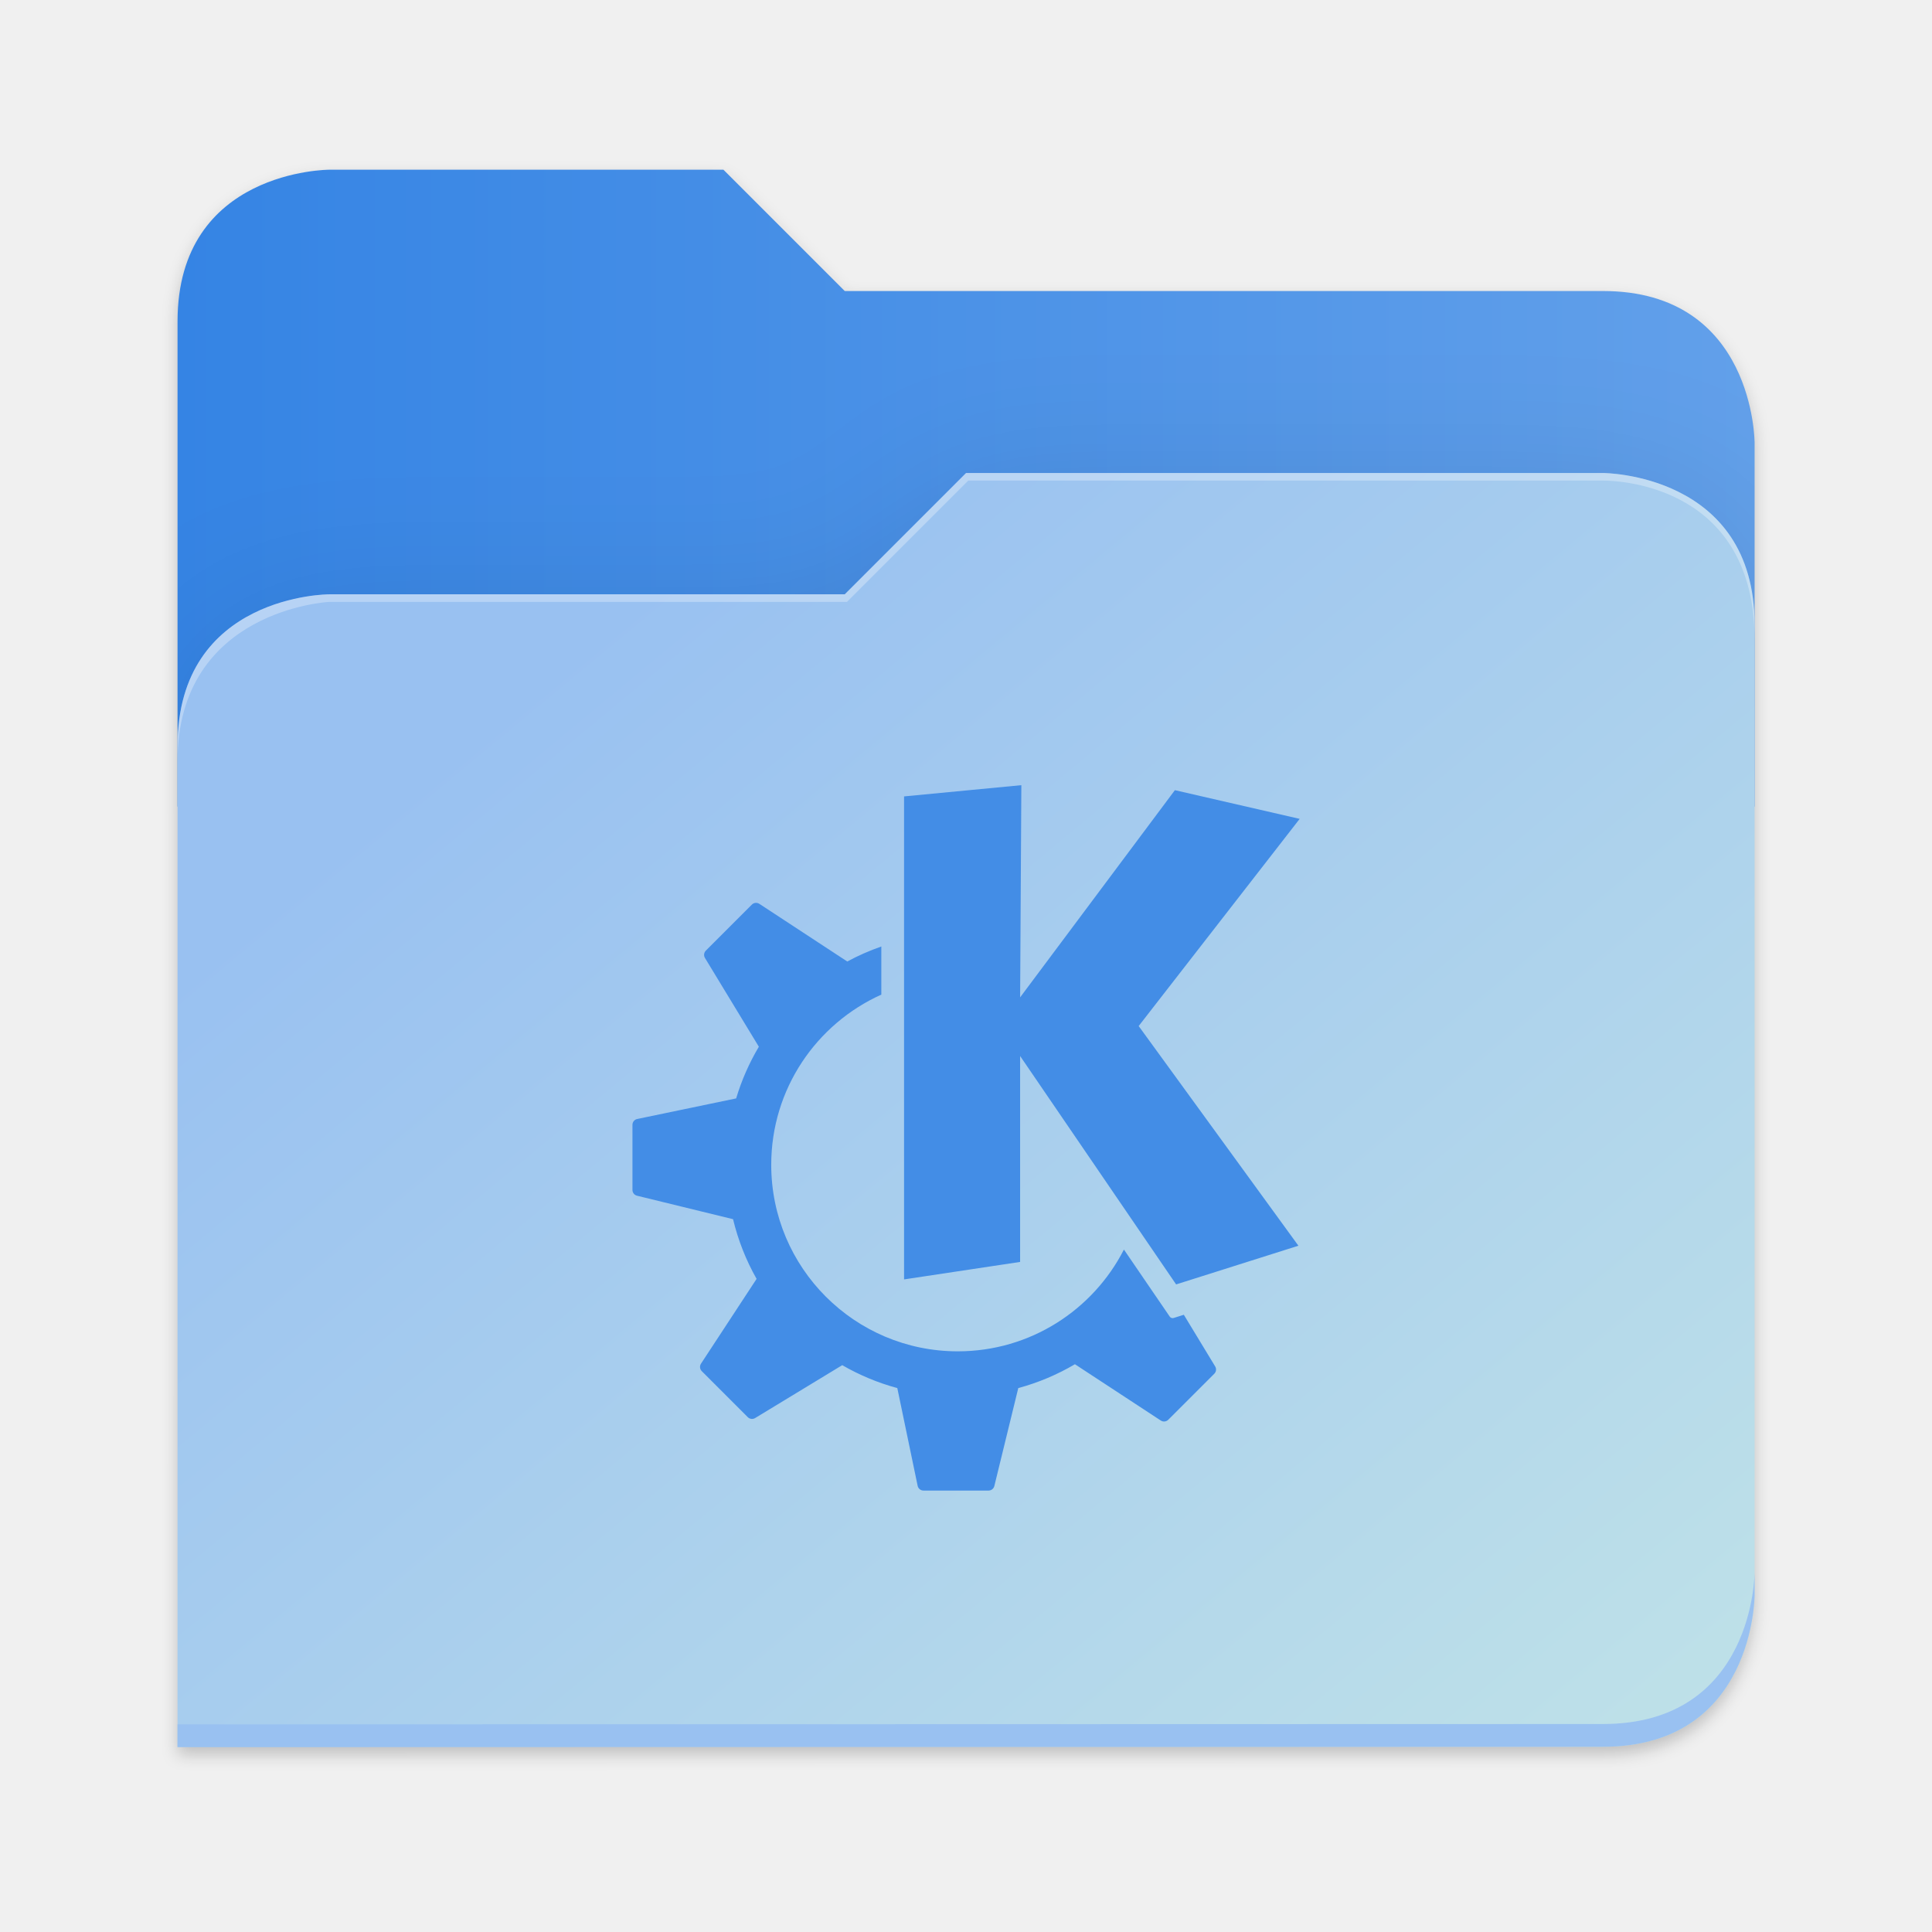
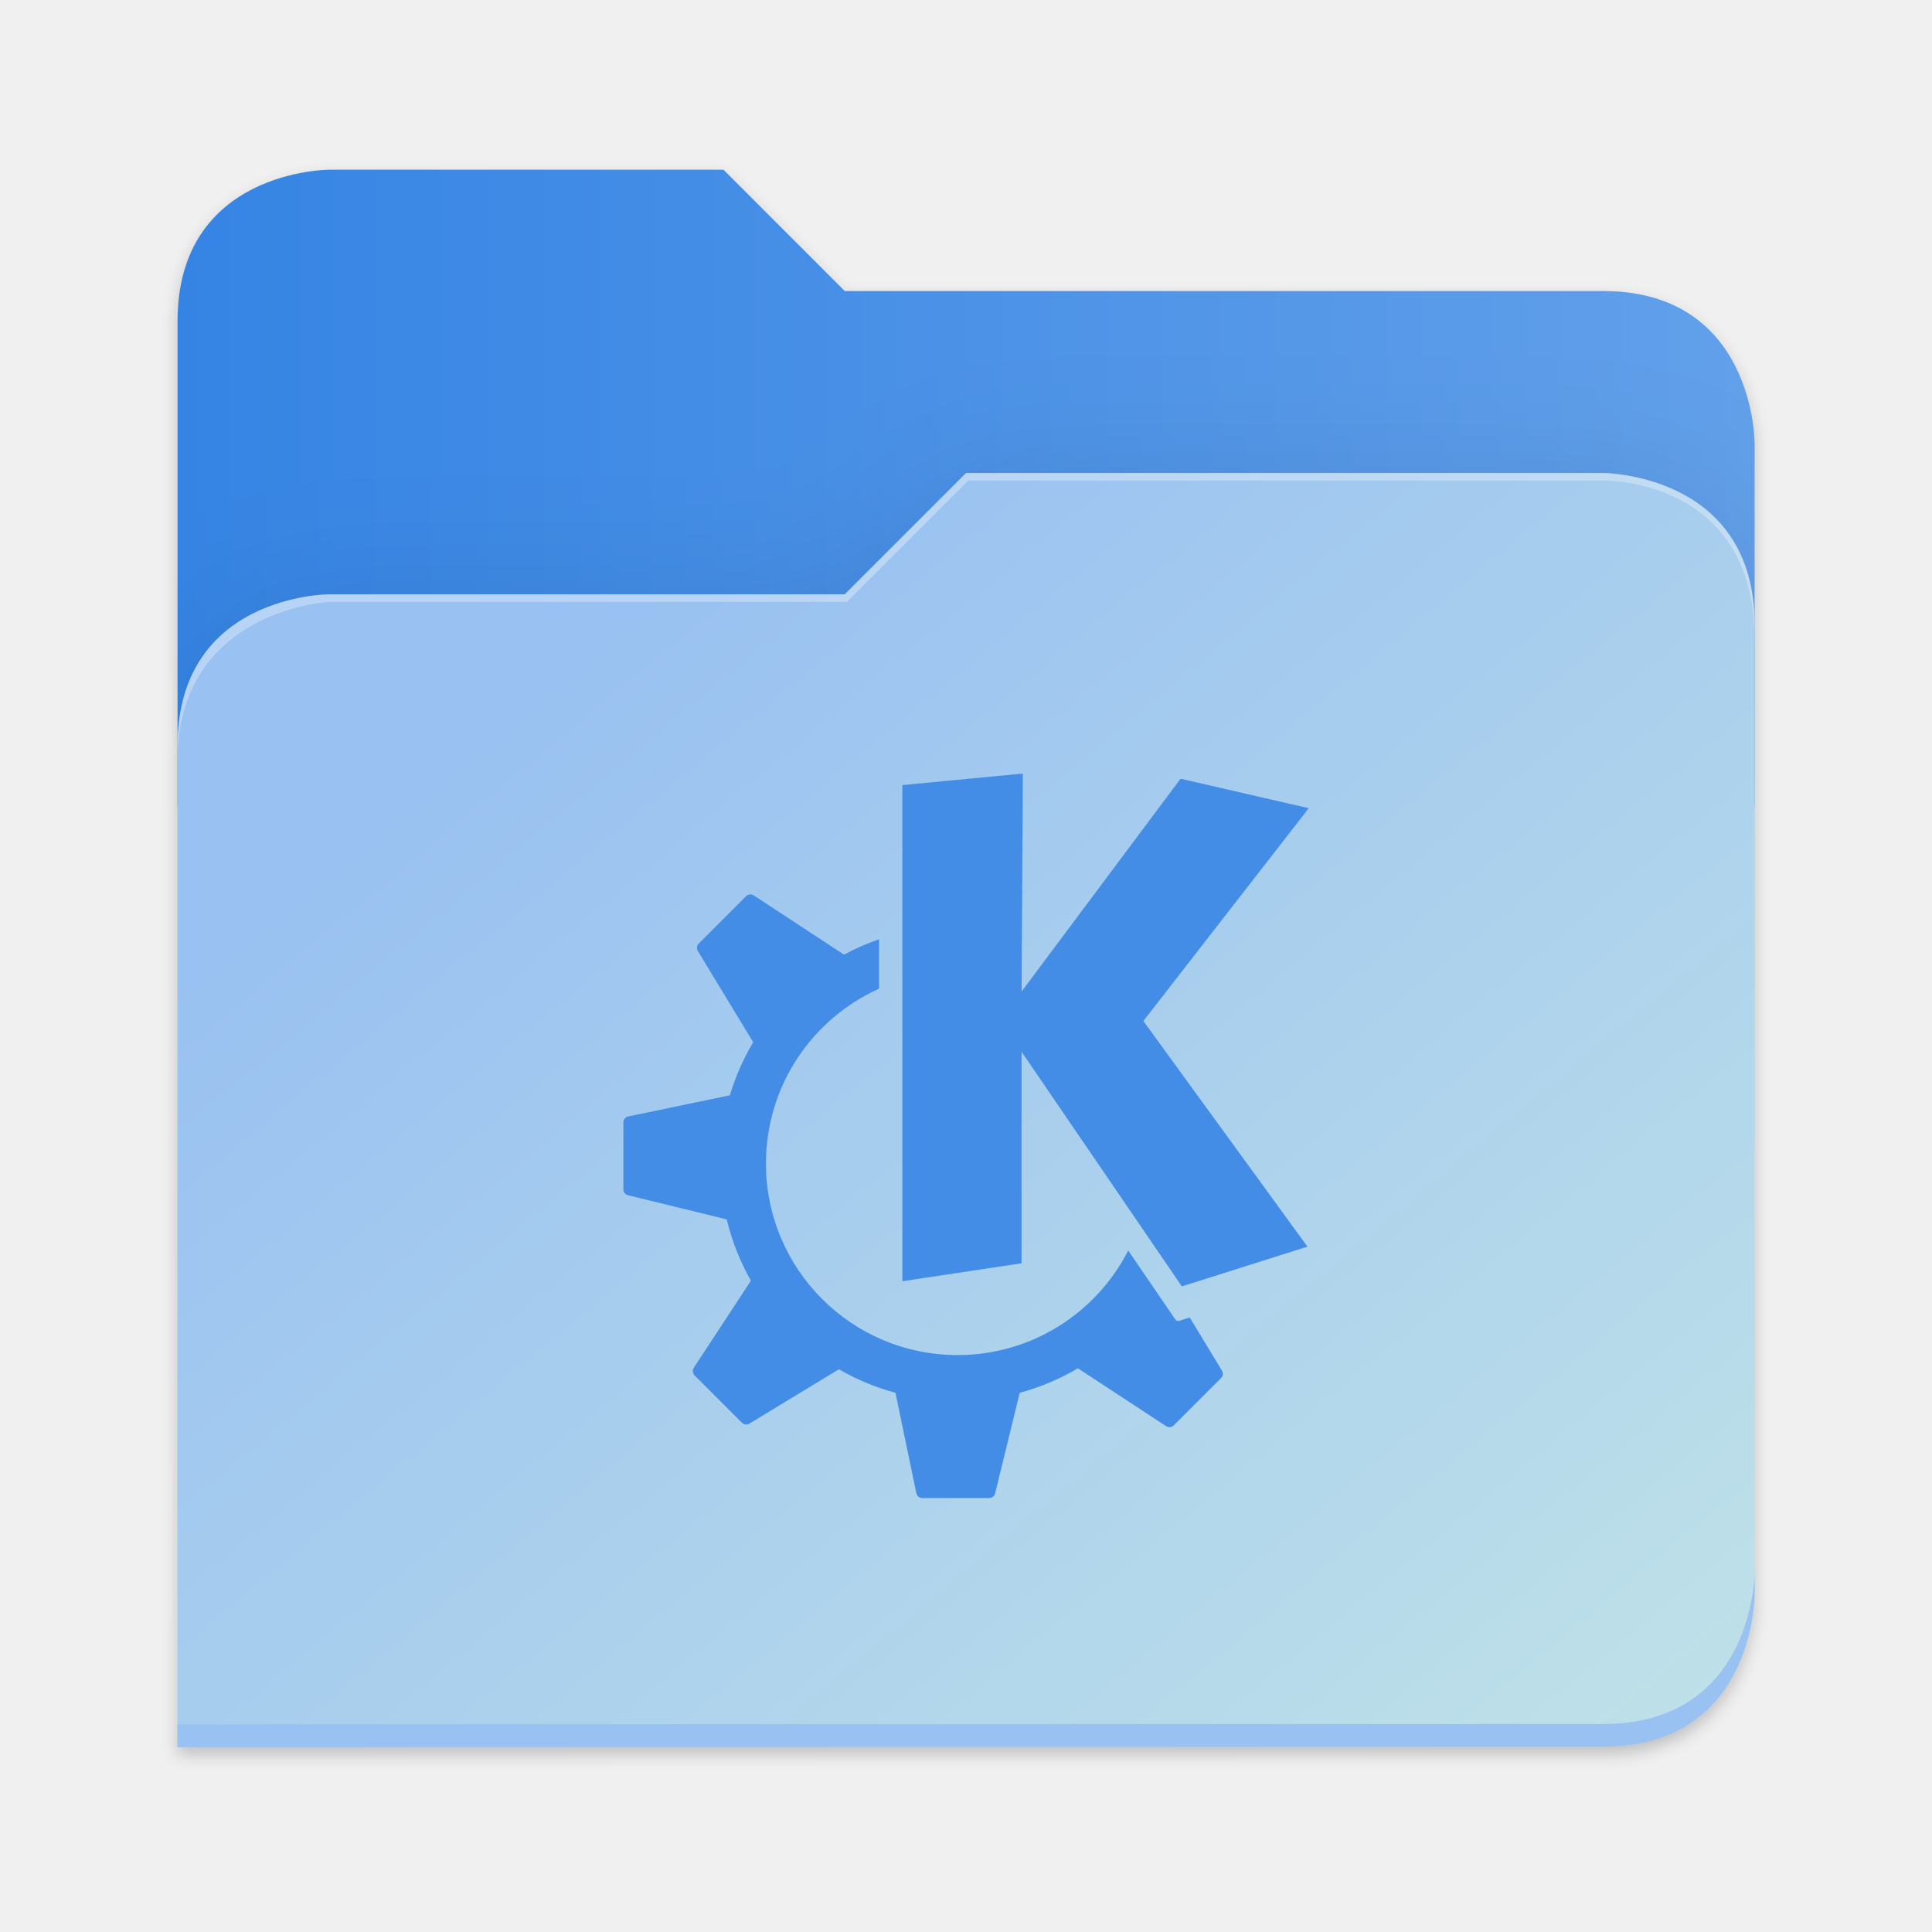
- <svg xmlns="http://www.w3.org/2000/svg" xmlns:xlink="http://www.w3.org/1999/xlink" height="128" viewBox="0 0 128 128" width="128" version="1.1" id="svg5248" xml:space="preserve">
+ <svg xmlns="http://www.w3.org/2000/svg" xmlns:xlink="http://www.w3.org/1999/xlink" height="128" viewBox="0 0 128 128" width="128" version="1.1" id="svg5248">
  <defs id="defs5252">
    <filter style="color-interpolation-filters:sRGB" id="filter1302" x="-0.012" width="1.024" y="-0.012" height="1.024">
      <feGaussianBlur stdDeviation="2.08" id="feGaussianBlur1304" />
    </filter>
    <linearGradient id="bg-gradient-2">
      <stop style="stop-color:#3584e4;stop-opacity:1" offset="0" id="stop13402" />
      <stop style="stop-color:#62a0ea;stop-opacity:1" offset="1" id="stop13404" />
    </linearGradient>
    <clipPath clipPathUnits="userSpaceOnUse" id="clipPath1509">
      <path id="path1511" d="M 192,-164 H 88 c 0,0 -40,0 -40,40 V 4 h 416 v -96 c 0,0 0,-40 -40,-40 H 224 Z" style="display:inline;opacity:1;vector-effect:none;fill:#c9b8a7;fill-opacity:1;stroke:none;stroke-width:26.067;stroke-linecap:butt;stroke-linejoin:miter;stroke-miterlimit:4;stroke-dasharray:none;stroke-dashoffset:0;stroke-opacity:1;marker:none;marker-start:none;marker-mid:none;marker-end:none;paint-order:normal;enable-background:new" />
    </clipPath>
    <filter style="color-interpolation-filters:sRGB" id="filter1529" x="-0.108" width="1.217" y="-0.134" height="1.269">
      <feGaussianBlur stdDeviation="18.8" id="feGaussianBlur1531" />
    </filter>
    <linearGradient id="linearGradient888">
      <stop style="stop-color:#99c1f1;stop-opacity:1" offset="0" id="stop884" />
      <stop style="stop-color:#c3e5e7;stop-opacity:1" offset="1" id="stop886" />
    </linearGradient>
-     <linearGradient xlink:href="#bg-gradient-2" id="linearGradient5836" gradientUnits="userSpaceOnUse" x1="64" y1="756" x2="480" y2="756" />
-     <linearGradient xlink:href="#linearGradient888" id="linearGradient5838" gradientUnits="userSpaceOnUse" x1="152.898" y1="-38.797" x2="447.309" y2="316" />
+     <linearGradient xlink:href="#bg-gradient-2" id="linearGradient5836" gradientUnits="userSpaceOnUse" x1="64" y1="756" x2="480" y2="756" gradientTransform="matrix(0.2511615,0,0,0.2511615,-4.311514,-157.5362)" />
+     <linearGradient xlink:href="#linearGradient888" id="linearGradient5838" gradientUnits="userSpaceOnUse" x1="152.898" y1="-38.797" x2="447.309" y2="316" gradientTransform="matrix(0.2511615,0,0,0.2511615,-0.2929295,52.43479)" />
  </defs>
  <linearGradient id="a" gradientUnits="userSpaceOnUse" x1="12" x2="116" y1="64" y2="64">
    <stop offset="0" stop-color="#3d3846" id="stop5214" />
    <stop offset="0.05" stop-color="#77767b" id="stop5216" />
    <stop offset="0.1" stop-color="#5e5c64" id="stop5218" />
    <stop offset="0.9" stop-color="#504e56" id="stop5220" />
    <stop offset="0.95" stop-color="#77767b" id="stop5222" />
    <stop offset="1" stop-color="#3d3846" id="stop5224" />
  </linearGradient>
  <linearGradient id="b" gradientUnits="userSpaceOnUse" x1="12" x2="112.041" y1="60" y2="80.988">
    <stop offset="0" stop-color="#77767b" id="stop5227" />
    <stop offset="0.384" stop-color="#9a9996" id="stop5229" />
    <stop offset="0.721" stop-color="#77767b" id="stop5231" />
    <stop offset="1" stop-color="#68666f" id="stop5233" />
  </linearGradient>
-   <g transform="matrix(0.2511615,0,0,0.2511615,-0.2929295,52.43479)" id="g5798" style="fill:#c9b8a7;fill-opacity:1;stroke:#a08f7f;stroke-opacity:1">
-     <path id="path5786" d="m 88,-162 c 0,0 -40,0 -40,40 L 47.965,6 h 0.033 L 47.965,254.094 424,254 c 40,0 40,-40 40,-40 V 6 -42 -90 c 0,0 0,-40 -40,-40 H 224 l -32,-32 z" style="display:inline;opacity:0.2;fill:#000000;fill-opacity:1;stroke:none;stroke-width:26.067;stroke-linecap:butt;stroke-linejoin:miter;stroke-miterlimit:4;stroke-dasharray:none;stroke-dashoffset:0;stroke-opacity:1;marker:none;marker-start:none;marker-mid:none;marker-end:none;paint-order:normal;filter:url(#filter1302);enable-background:new" />
-     <path style="display:inline;opacity:1;fill:url(#linearGradient5836);fill-opacity:1;stroke:none;stroke-width:26.067;stroke-linecap:butt;stroke-linejoin:miter;stroke-miterlimit:4;stroke-dasharray:none;stroke-dashoffset:0;stroke-opacity:1;marker:none;marker-start:none;marker-mid:none;marker-end:none;paint-order:normal;enable-background:new" d="M 208,672 H 104 c 0,0 -40,0 -40,40 v 128 h 416 v -96 c 0,0 0,-40 -40,-40 H 240 Z" transform="translate(-16,-836)" id="path5788" />
-     <path id="path5790" d="m 256,-80 -32,32 H 88 c 0,0 -40,0 -40,40 v 264 h 376 c 40,0 40,-40 40,-40 V -40 c 0,-40 -40,-40 -40,-40 z" style="display:inline;opacity:0.1;fill:#000000;fill-opacity:1;stroke:none;stroke-width:26.067;stroke-linecap:butt;stroke-linejoin:miter;stroke-miterlimit:4;stroke-dasharray:none;stroke-dashoffset:0;stroke-opacity:1;marker:none;marker-start:none;marker-mid:none;marker-end:none;paint-order:normal;filter:url(#filter1529);enable-background:new" clip-path="url(#clipPath1509)" />
-     <path style="display:inline;opacity:1;fill:url(#linearGradient5838);fill-opacity:1;stroke:none;stroke-width:26.067;stroke-linecap:butt;stroke-linejoin:miter;stroke-miterlimit:4;stroke-dasharray:none;stroke-dashoffset:0;stroke-opacity:1;marker:none;marker-start:none;marker-mid:none;marker-end:none;paint-order:normal;enable-background:new" d="m 256,-84 -32,32 H 88 c 0,0 -40,0 -40,40 v 264 h 376 c 40,0 40,-40 40,-40 V -44 c 0,-40 -40,-40 -40,-40 z" id="path5792" />
-     <path style="font-variation-settings:normal;display:inline;opacity:1;fill:#99c1f1;fill-opacity:1;stroke:none;stroke-width:26.067;stroke-linecap:butt;stroke-linejoin:miter;stroke-miterlimit:4;stroke-dasharray:none;stroke-dashoffset:0;stroke-opacity:1;marker:none;marker-start:none;marker-mid:none;marker-end:none;paint-order:normal;enable-background:new;stop-color:#000000;stop-opacity:1" d="m 480,1042 c 0,0 0,40 -40,40 l -375.998,0.094 -0.004,6 L 440,1088 c 40,0 40,-40 40,-40 z" transform="translate(-16,-836)" id="path5794" />
-     <path style="display:inline;opacity:0.3;fill:#ffffff;fill-opacity:1;stroke:none;stroke-width:26.067;stroke-linecap:butt;stroke-linejoin:miter;stroke-miterlimit:4;stroke-dasharray:none;stroke-dashoffset:0;stroke-opacity:1;marker:none;marker-start:none;marker-mid:none;marker-end:none;paint-order:normal;enable-background:new" d="m 272,752 -32,32 H 104 c 0,0 -40,0 -40,40 v 4 c 0,-40 40,-42 40,-42 h 136.591 l 32,-32 H 440 c 5.38,0 40,2 40,42 v -4 c 0,-40 -40,-40 -40,-40 z" id="path5796" transform="translate(-16,-836)" />
-   </g>
-   <g id="g2247" transform="matrix(0.0548493,0,0,0.0548493,156.3707,111.4518)" style="fill:#438de6;fill-opacity:1">
-     <path d="m 67.667,52.02 -7.771,0.744 v 32 l 7.689,-1.158 V 69.963 L 77.921,85.096 86.023,82.532 75.44,67.978 86.107,54.252 77.839,52.351 67.586,66.077 Z M 50.051,59.818 c -0.088,0.009 -0.173,0.048 -0.238,0.114 l -3.05,3.05 c -0.128,0.129 -0.152,0.328 -0.058,0.484 l 3.571,5.882 c -0.633,1.065 -1.141,2.213 -1.504,3.424 l -6.556,1.364 c -0.182,0.038 -0.314,0.199 -0.314,0.387 v 4.313 c 0,0.182 0.125,0.34 0.301,0.383 l 6.363,1.555 c 0.339,1.403 0.865,2.732 1.56,3.955 l -3.683,5.617 c -0.103,0.157 -0.081,0.364 0.051,0.496 l 3.049,3.05 c 0.128,0.128 0.328,0.153 0.485,0.059 l 5.772,-3.505 c 1.134,0.654 2.356,1.169 3.649,1.518 l 1.347,6.475 c 0.038,0.184 0.2,0.314 0.386,0.314 h 4.313 c 0.181,0 0.34,-0.124 0.383,-0.302 l 1.586,-6.488 c 1.332,-0.359 2.592,-0.895 3.753,-1.579 l 5.688,3.729 c 0.156,0.103 0.363,0.082 0.496,-0.051 l 3.05,-3.049 c 0.129,-0.129 0.152,-0.328 0.057,-0.484 l -2.076,-3.422 -0.672,0.212 c -0.098,0.031 -0.205,-0.005 -0.262,-0.091 0,0 -1.324,-1.939 -3.035,-4.442 -2.045,4.002 -6.205,6.743 -11.009,6.743 -6.825,0 -12.358,-5.533 -12.358,-12.359 0,-5.021 2.995,-9.339 7.294,-11.274 v -3.188 c -0.782,0.274 -1.539,0.604 -2.257,0.995 -5.26e-4,-4.88e-4 -10e-4,-0.002 -0.003,-0.004 l -5.822,-3.818 c -0.078,-0.051 -0.169,-0.072 -0.257,-0.063 z" id="path1" style="stroke-width:0.974;fill:#438de6;fill-opacity:1" transform="matrix(18.23177,0,0,18.23177,-2850.914,-2031.964)" />
-   </g>
+   <path id="path5786" d="m 88,-162 c 0,0 -40,0 -40,40 L 47.965,6 h 0.033 L 47.965,254.094 424,254 c 40,0 40,-40 40,-40 V 6 -42 -90 c 0,0 0,-40 -40,-40 H 224 l -32,-32 z" style="display:inline;opacity:0.2;fill:#000000;fill-opacity:1;stroke:none;stroke-width:26.067;stroke-linecap:butt;stroke-linejoin:miter;stroke-miterlimit:4;stroke-dasharray:none;stroke-dashoffset:0;stroke-opacity:1;marker:none;marker-start:none;marker-mid:none;marker-end:none;paint-order:normal;filter:url(#filter1302);enable-background:new" transform="matrix(0.2511615,0,0,0.2511615,-0.2929295,52.43479)" />
+   <path style="display:inline;fill:url(#linearGradient5836);fill-opacity:1;stroke:none;stroke-width:6.547;stroke-linecap:butt;stroke-linejoin:miter;stroke-miterlimit:4;stroke-dasharray:none;stroke-dashoffset:0;stroke-opacity:1;marker:none;marker-start:none;marker-mid:none;marker-end:none;paint-order:normal;enable-background:new" d="M 47.93,11.244 H 21.809 c 0,0 -10.046,0 -10.046,10.046 V 53.439 H 116.246 V 29.328 c 0,0 0,-10.046 -10.046,-10.046 H 55.967 Z" id="path5788" />
+   <path id="path5790" d="m 256,-80 -32,32 H 88 c 0,0 -40,0 -40,40 v 264 h 376 c 40,0 40,-40 40,-40 V -40 c 0,-40 -40,-40 -40,-40 z" style="display:inline;opacity:0.1;fill:#000000;fill-opacity:1;stroke:none;stroke-width:26.067;stroke-linecap:butt;stroke-linejoin:miter;stroke-miterlimit:4;stroke-dasharray:none;stroke-dashoffset:0;stroke-opacity:1;marker:none;marker-start:none;marker-mid:none;marker-end:none;paint-order:normal;filter:url(#filter1529);enable-background:new" clip-path="url(#clipPath1509)" transform="matrix(0.2511615,0,0,0.2511615,-0.2929295,52.43479)" />
+   <path style="display:inline;fill:url(#linearGradient5838);fill-opacity:1;stroke:none;stroke-width:6.547;stroke-linecap:butt;stroke-linejoin:miter;stroke-miterlimit:4;stroke-dasharray:none;stroke-dashoffset:0;stroke-opacity:1;marker:none;marker-start:none;marker-mid:none;marker-end:none;paint-order:normal;enable-background:new" d="m 64.004,31.337 -8.037,8.037 H 21.809 c 0,0 -10.046,0 -10.046,10.046 v 66.307 h 94.437 c 10.046,0 10.046,-10.046 10.046,-10.046 V 41.384 c 0,-10.046 -10.046,-10.046 -10.046,-10.046 z" id="path5792" />
+   <path style="font-variation-settings:normal;display:inline;fill:#99c1f1;fill-opacity:1;stroke:none;stroke-width:6.547;stroke-linecap:butt;stroke-linejoin:miter;stroke-miterlimit:4;stroke-dasharray:none;stroke-dashoffset:0;stroke-opacity:1;marker:none;marker-start:none;marker-mid:none;marker-end:none;paint-order:normal;enable-background:new;stop-color:#000000" d="m 116.246,104.174 c 0,0 0,10.046 -10.046,10.046 l -94.436,0.024 -9.8e-4,1.507 94.437,-0.024 c 10.046,0 10.046,-10.046 10.046,-10.046 z" id="path5794" />
+   <path style="display:inline;opacity:0.3;fill:#ffffff;fill-opacity:1;stroke:none;stroke-width:6.547;stroke-linecap:butt;stroke-linejoin:miter;stroke-miterlimit:4;stroke-dasharray:none;stroke-dashoffset:0;stroke-opacity:1;marker:none;marker-start:none;marker-mid:none;marker-end:none;paint-order:normal;enable-background:new" d="m 64.004,31.337 -8.037,8.037 H 21.809 c 0,0 -10.046,0 -10.046,10.046 v 1.005 c 0,-10.046 10.046,-10.549 10.046,-10.549 H 56.116 l 8.037,-8.037 h 42.047 c 1.351,0 10.046,0.502 10.046,10.549 v -1.005 c 0,-10.046 -10.046,-10.046 -10.046,-10.046 z" id="path5796" />
+   <g id="surface105959-1" transform="matrix(3.494182,0,0,3.494182,134.0262,48.09931)" style="fill:#3f8ae5;fill-opacity:1;stroke:none;stroke-width:0.894" />
+   <path d="m 67.766,51.251 -7.983,0.764 v 32.87 l 7.898,-1.189 V 69.682 L 78.299,85.226 86.622,82.593 75.751,67.644 86.708,53.545 78.215,51.592 67.683,65.691 Z M 49.671,59.261 c -0.09,0.009 -0.177,0.049 -0.245,0.117 l -3.133,3.133 c -0.132,0.132 -0.157,0.337 -0.059,0.497 l 3.668,6.042 c -0.651,1.094 -1.172,2.273 -1.545,3.517 l -6.734,1.401 c -0.187,0.039 -0.322,0.205 -0.322,0.397 v 4.43 c 0,0.187 0.128,0.35 0.309,0.393 l 6.536,1.598 c 0.349,1.441 0.889,2.807 1.603,4.062 l -3.783,5.769 c -0.106,0.161 -0.083,0.374 0.053,0.509 l 3.132,3.133 c 0.132,0.131 0.337,0.157 0.498,0.06 l 5.929,-3.601 c 1.165,0.672 2.421,1.201 3.748,1.559 l 1.383,6.651 c 0.039,0.188 0.206,0.322 0.397,0.322 h 4.431 c 0.186,0 0.349,-0.127 0.393,-0.31 l 1.629,-6.664 c 1.368,-0.369 2.662,-0.92 3.855,-1.622 l 5.842,3.831 c 0.161,0.106 0.373,0.085 0.509,-0.052 l 3.133,-3.132 c 0.132,-0.132 0.156,-0.337 0.059,-0.497 l -2.133,-3.515 -0.69,0.218 c -0.101,0.032 -0.21,-0.006 -0.269,-0.093 0,0 -1.36,-1.991 -3.117,-4.563 -2.1,4.111 -6.373,6.926 -11.308,6.926 -7.011,0 -12.694,-5.684 -12.694,-12.695 0,-5.158 3.076,-9.593 7.492,-11.58 v -3.275 c -0.804,0.281 -1.581,0.62 -2.319,1.022 -5.38e-4,-4.98e-4 -0.001,-0.002 -0.003,-0.004 l -5.98,-3.922 c -0.081,-0.053 -0.174,-0.074 -0.264,-0.064 z" id="path1-9" style="fill:#438de6;fill-opacity:1;stroke-width:1" />
</svg>
